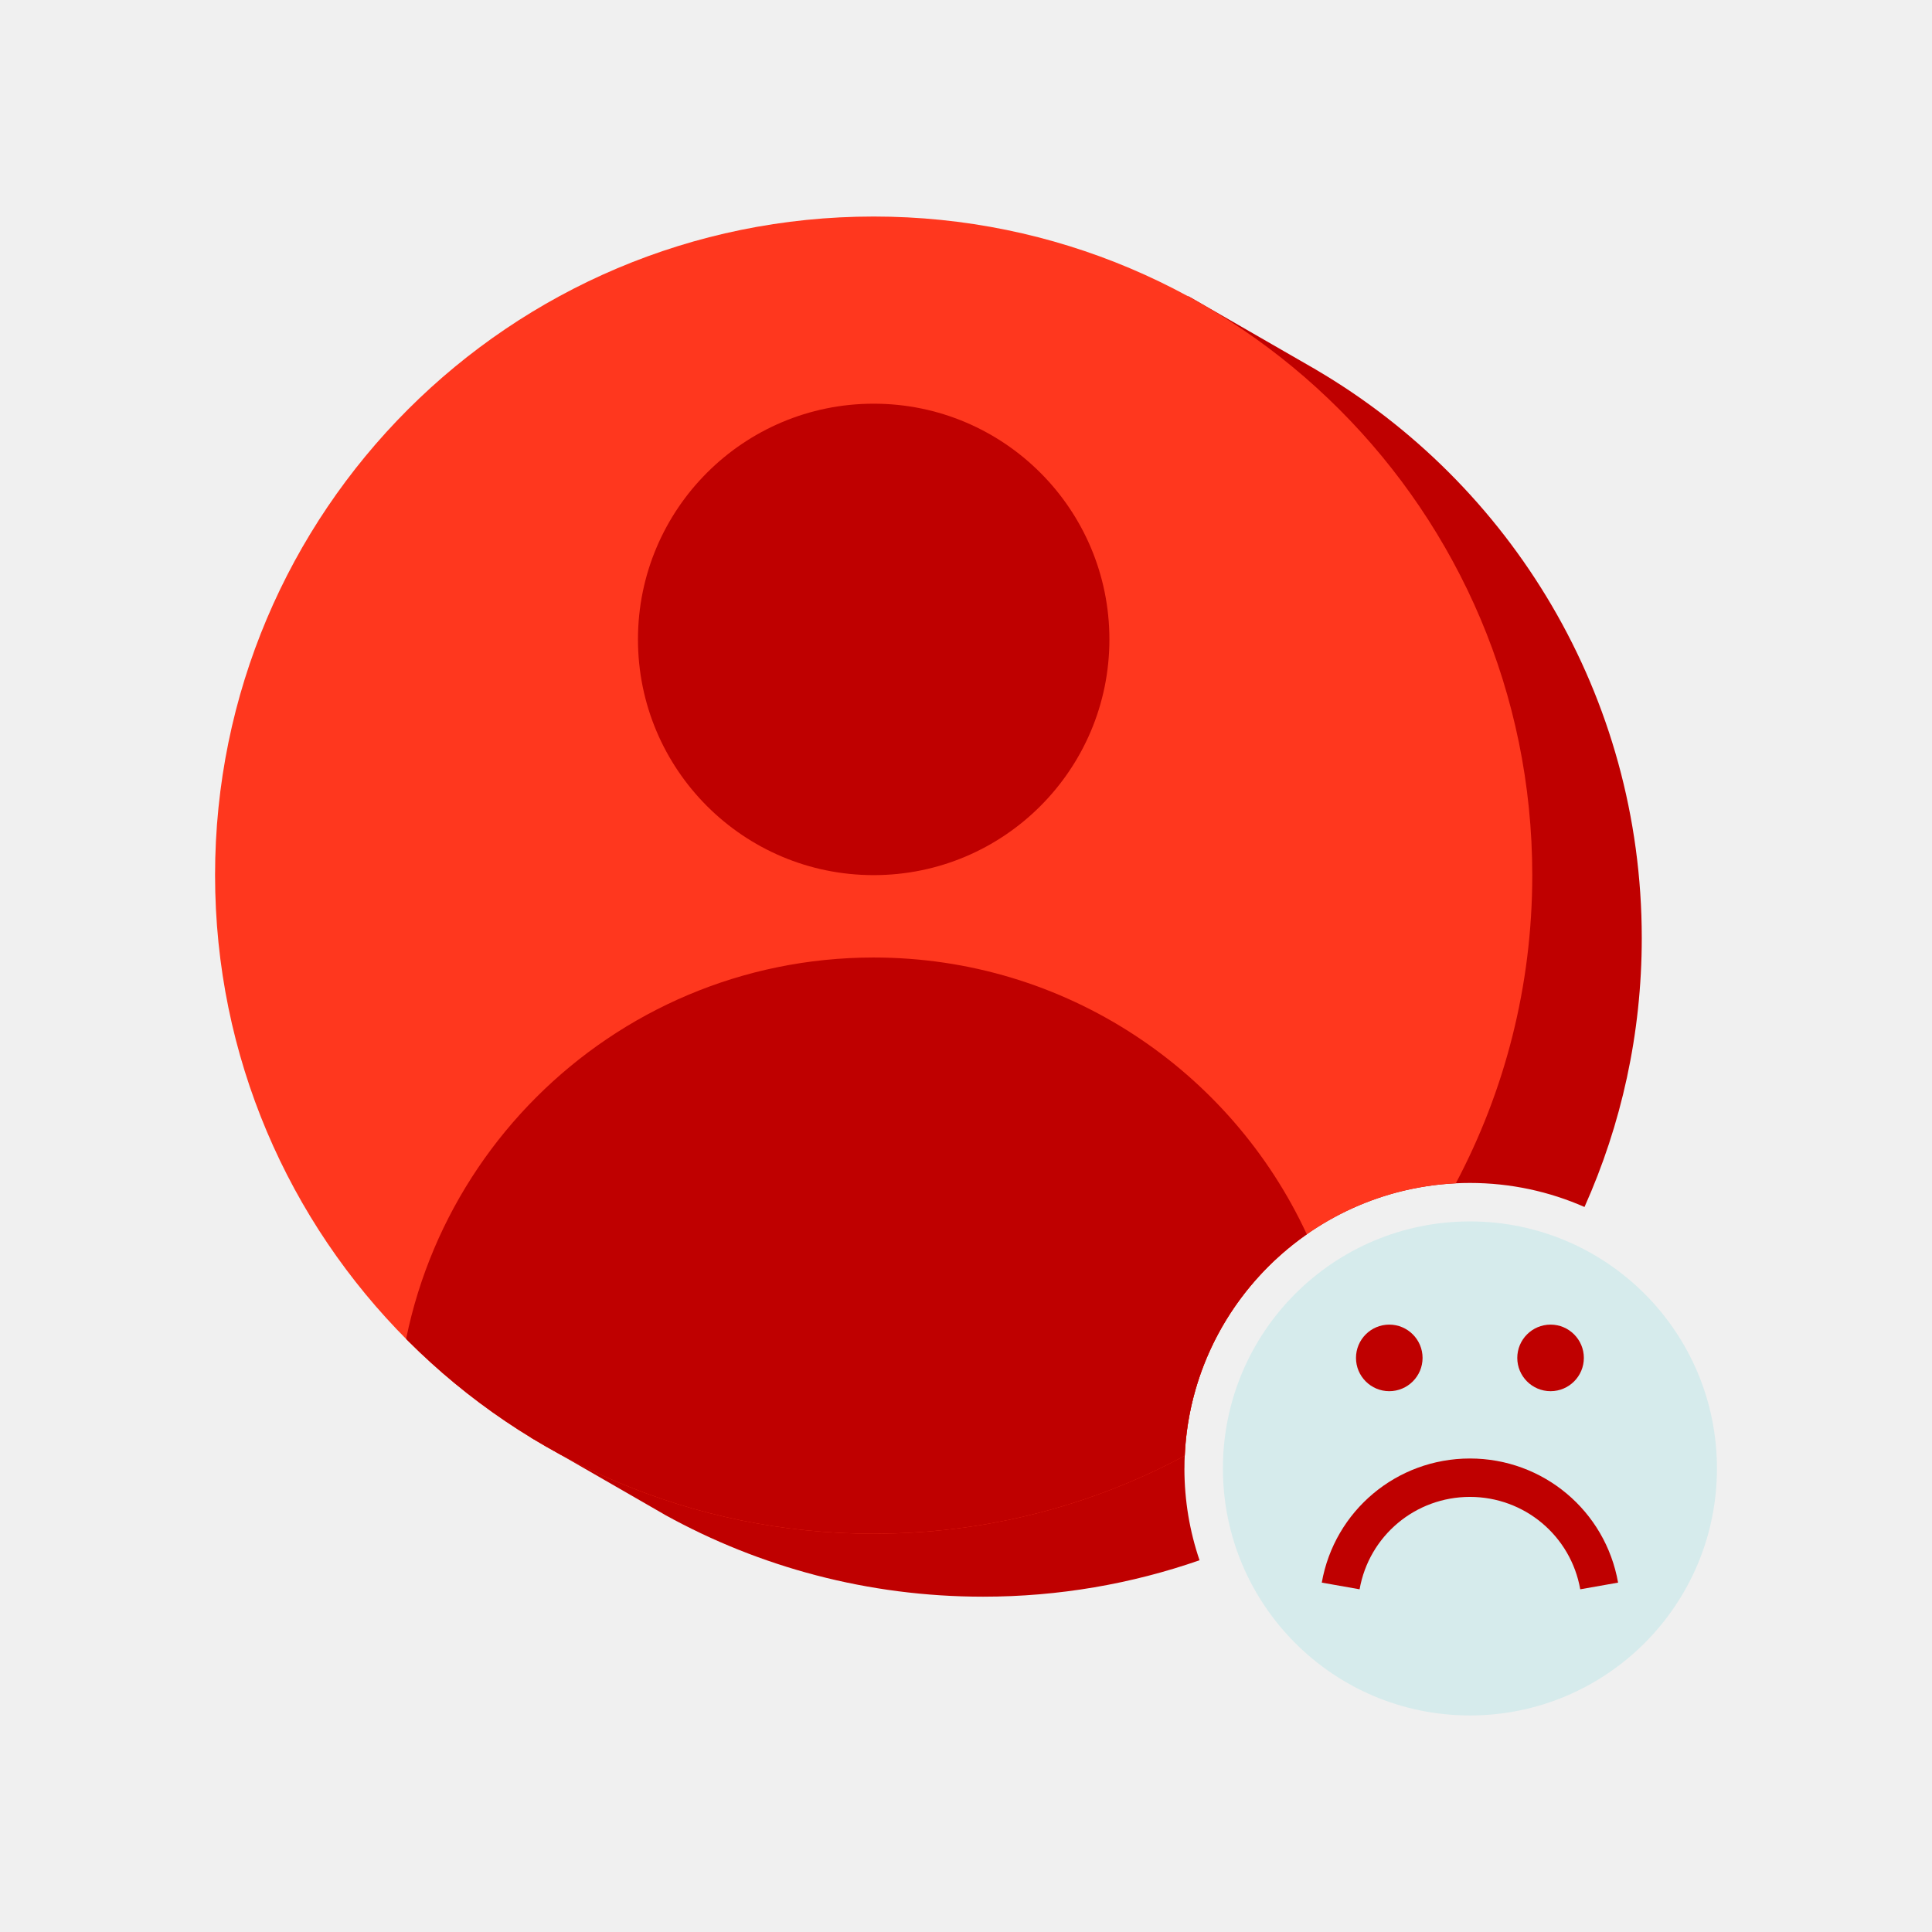
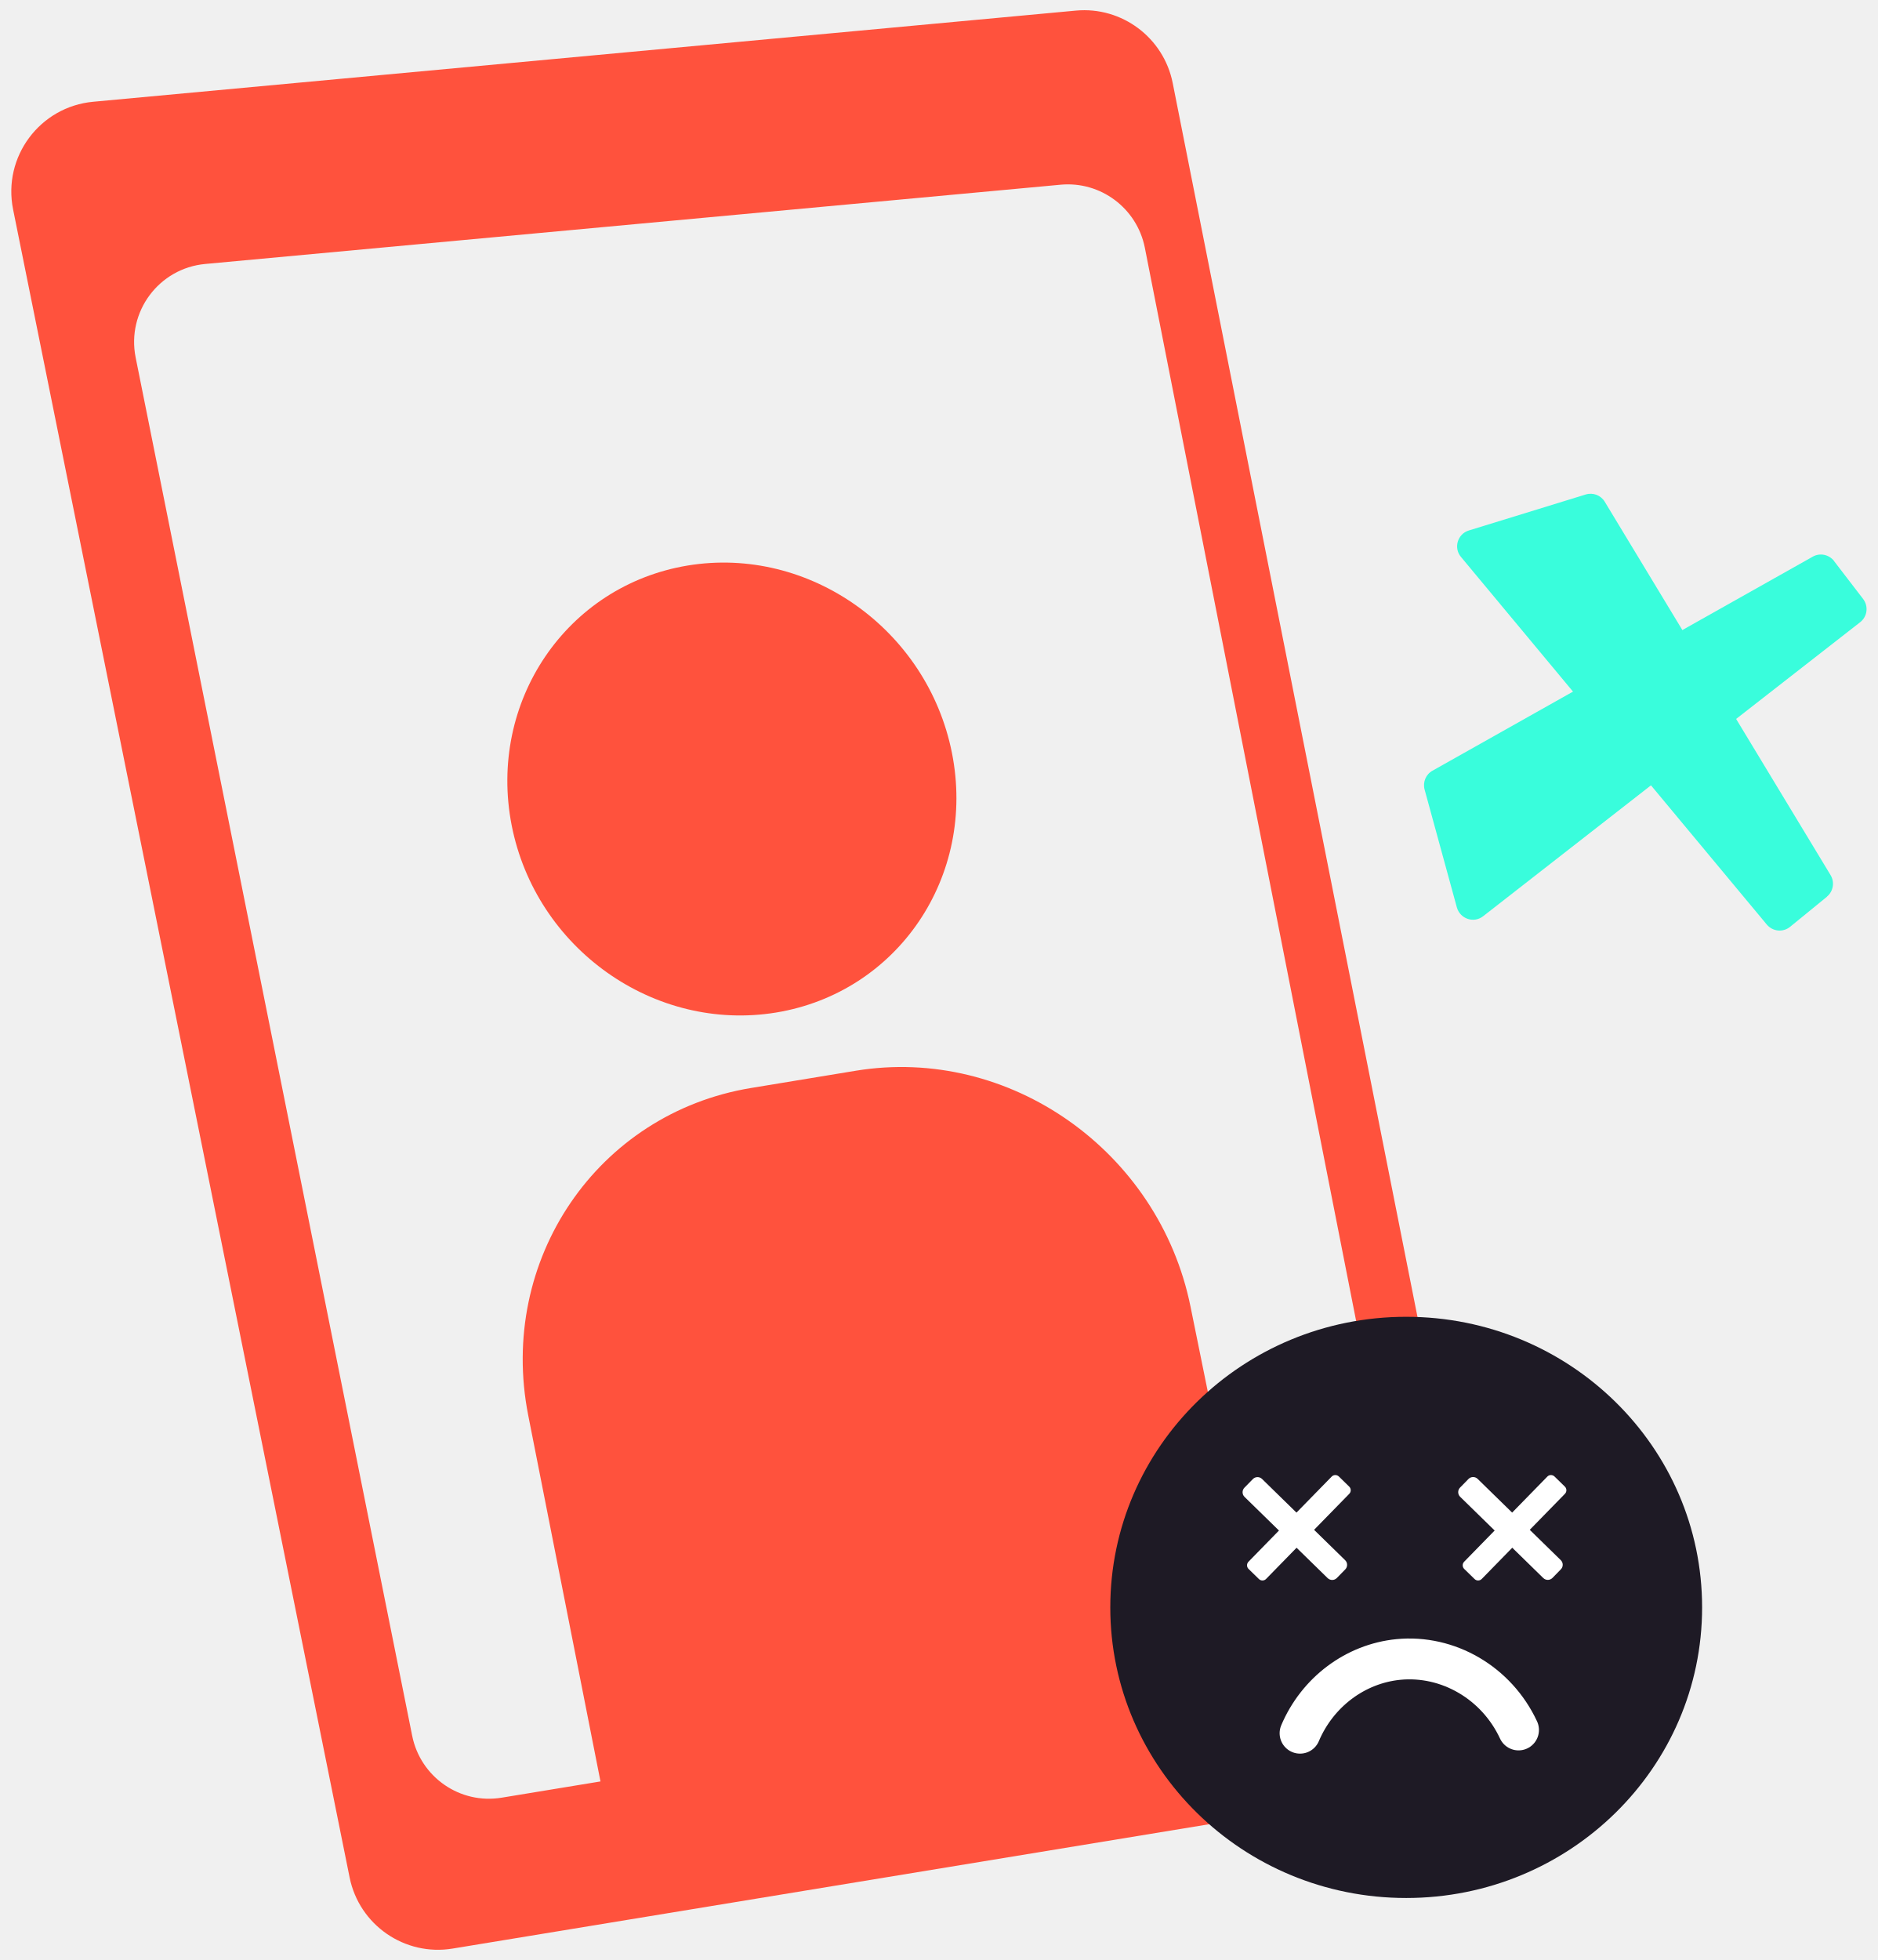
- <svg xmlns="http://www.w3.org/2000/svg" width="120" height="120" viewBox="0 0 120 120" fill="none">
-   <path d="M73.568 91.207C73.568 81.431 81.521 73.475 91.3 73.475C93.83 73.475 96.238 74.01 98.416 74.968C100.7 69.867 101.973 64.214 101.973 58.264C101.973 43.202 93.832 30.044 81.71 22.945H81.716L81.525 22.836C81.464 22.8 81.4 22.764 81.338 22.729L73.804 18.391L73.407 19.256C69.512 18.025 65.368 17.359 61.068 17.359C38.475 17.359 20.161 35.674 20.161 58.266C20.161 70.523 25.552 81.518 34.092 89.015L32.935 89.269L40.215 93.462C40.523 93.644 40.835 93.823 41.149 94L41.316 94.098C47.172 97.33 53.904 99.173 61.066 99.173C65.775 99.173 70.298 98.374 74.506 96.911C73.896 95.121 73.566 93.203 73.566 91.209L73.568 91.207Z" fill="#BF0000" />
-   <path d="M54.265 13.449C31.673 13.449 13.358 31.764 13.358 54.356C13.358 76.948 31.673 95.263 54.265 95.263C61.255 95.263 67.832 93.507 73.587 90.418C73.989 81.298 81.312 73.945 90.423 73.497C93.452 67.786 95.172 61.272 95.172 54.356C95.17 31.764 76.856 13.449 54.265 13.449Z" fill="#FF371E" />
-   <mask id="mask0_824_40963" style="mask-type:luminance" maskUnits="userSpaceOnUse" x="13" y="13" width="83" height="83">
-     <path d="M54.265 95.263C76.857 95.263 95.172 76.948 95.172 54.356C95.172 31.764 76.857 13.449 54.265 13.449C31.673 13.449 13.358 31.764 13.358 54.356C13.358 76.948 31.673 95.263 54.265 95.263Z" fill="white" />
-   </mask>
-   <g mask="url(#mask0_824_40963)">
-     <path d="M54.266 54.356C62.352 54.356 68.907 47.801 68.907 39.715C68.907 31.629 62.352 25.074 54.266 25.074C46.18 25.074 39.625 31.629 39.625 39.715C39.625 47.801 46.18 54.356 54.266 54.356Z" fill="#BF0000" />
-     <path d="M73.568 91.207C73.568 85.194 76.577 79.872 81.167 76.664C76.464 66.514 66.187 59.473 54.265 59.473C37.897 59.473 24.628 72.742 24.628 89.11C24.628 105.478 37.897 118.747 54.265 118.747C64.994 118.747 74.391 113.046 79.593 104.51C75.903 101.258 73.57 96.501 73.57 91.207H73.568Z" fill="#BF0000" />
-   </g>
-   <path d="M91.299 106.55C99.773 106.55 106.642 99.681 106.642 91.208C106.642 82.734 99.773 75.865 91.299 75.865C82.826 75.865 75.957 82.734 75.957 91.208C75.957 99.681 82.826 106.55 91.299 106.55Z" fill="#D6EBEC" />
-   <path d="M91.3 90.59C86.757 90.59 82.887 93.832 82.098 98.299L84.447 98.714C85.034 95.389 87.916 92.975 91.3 92.975C94.683 92.975 97.565 95.389 98.152 98.714L100.502 98.299C99.712 93.832 95.844 90.59 91.3 90.59Z" fill="#BF0000" />
-   <path d="M86.29 86.409C87.429 86.409 88.358 85.483 88.358 84.342C88.358 83.201 87.429 82.274 86.29 82.274C85.151 82.274 84.223 83.201 84.223 84.342C84.223 85.483 85.151 86.409 86.29 86.409Z" fill="#BF0000" />
-   <path d="M96.309 86.409C97.448 86.409 98.376 85.483 98.376 84.342C98.376 83.201 97.448 82.274 96.309 82.274C95.17 82.274 94.241 83.201 94.241 84.342C94.241 85.483 95.168 86.409 96.309 86.409Z" fill="#BF0000" />
+ <svg xmlns="http://www.w3.org/2000/svg" width="92" height="96" viewBox="0 0 92 96" fill="none">
+   <path d="M89.511 43.917L87.701 45.394C87.355 45.678 86.849 45.63 86.557 45.283L71.575 27.278C71.201 26.834 71.409 26.148 71.963 25.982L77.683 24.221C78.044 24.11 78.425 24.255 78.619 24.574L89.684 42.864C89.892 43.21 89.816 43.661 89.504 43.917H89.511Z" fill="#39FDDC" />
+   <path d="M89.857 27.487L91.278 29.338C91.549 29.692 91.487 30.198 91.133 30.475L72.663 44.875C72.206 45.236 71.533 45.007 71.374 44.445L69.793 38.67C69.696 38.309 69.855 37.928 70.181 37.748L88.81 27.265C89.164 27.064 89.608 27.161 89.857 27.48V27.487Z" fill="#39FDDC" />
+   <path d="M25.067 40.421C26.253 46.467 32.056 50.571 38.025 49.593C43.988 48.609 47.842 42.917 46.636 36.871C45.43 30.826 39.634 26.721 33.692 27.699C27.75 28.683 23.889 34.375 25.067 40.421Z" fill="#FF523D" />
+   <path d="M29.879 89.585L25.878 69.319C24.381 61.707 29.269 54.531 36.791 53.29L41.928 52.444C49.444 51.21 56.779 56.375 58.325 63.995L62.444 84.26L29.886 89.585H29.879Z" fill="#FF523D" />
+   <path d="M73.01 82.468L57.452 4.062C57.008 1.843 54.963 0.311 52.71 0.519L4.566 4.984C1.953 5.226 0.122 7.681 0.642 10.26L17.129 91.96C17.601 94.289 19.833 95.828 22.176 95.44L69.391 87.682C71.859 87.28 73.495 84.916 73.01 82.468ZM65.668 81.297L24.582 88.049C22.537 88.389 20.603 87.044 20.194 85.02L6.646 17.512C6.196 15.273 7.783 13.137 10.057 12.929L51.961 9.047C53.923 8.866 55.698 10.197 56.086 12.125L68.816 76.769C69.238 78.898 67.817 80.957 65.675 81.31L65.668 81.297Z" fill="#FF523D" />
+   <path d="M68.892 92.963C76.898 92.963 83.389 86.591 83.389 78.73C83.389 70.869 76.898 64.496 68.892 64.496C60.885 64.496 54.395 70.869 54.395 78.73C54.395 86.591 60.885 92.963 68.892 92.963Z" fill="#1E1A25" />
+   <path d="M76.665 72.813L76.159 72.319C76.06 72.223 75.902 72.224 75.806 72.323L71.731 76.493C71.635 76.592 71.636 76.75 71.735 76.846L72.241 77.34C72.339 77.437 72.497 77.435 72.594 77.336L76.669 73.166C76.765 73.068 76.763 72.91 76.665 72.813Z" fill="white" />
+   <path d="M76.058 77.286L76.469 76.865C76.593 76.739 76.59 76.537 76.464 76.414L72.393 72.436C72.267 72.312 72.065 72.315 71.942 72.441L71.53 72.862C71.407 72.988 71.41 73.19 71.536 73.313L75.607 77.291C75.733 77.415 75.934 77.412 76.058 77.286Z" fill="white" />
+   <path d="M66.099 72.813L65.594 72.319C65.495 72.223 65.337 72.224 65.241 72.323L61.165 76.493C61.069 76.592 61.071 76.75 61.169 76.846L61.675 77.34C61.774 77.437 61.932 77.435 62.028 77.336L66.103 73.166C66.2 73.068 66.198 72.91 66.099 72.813Z" fill="white" />
+   <path d="M65.494 77.29L65.906 76.869C66.029 76.743 66.027 76.541 65.901 76.418L61.83 72.439C61.704 72.316 61.502 72.319 61.379 72.445L60.967 72.866C60.844 72.992 60.846 73.194 60.972 73.317L65.043 77.295C65.169 77.418 65.371 77.416 65.494 77.29Z" fill="white" />
+   <path d="M63.691 84.892C64.544 82.882 66.395 81.488 68.51 81.28C70.944 81.044 73.322 82.424 74.396 84.733" stroke="white" stroke-width="2" stroke-miterlimit="10" stroke-linecap="round" />
</svg>
